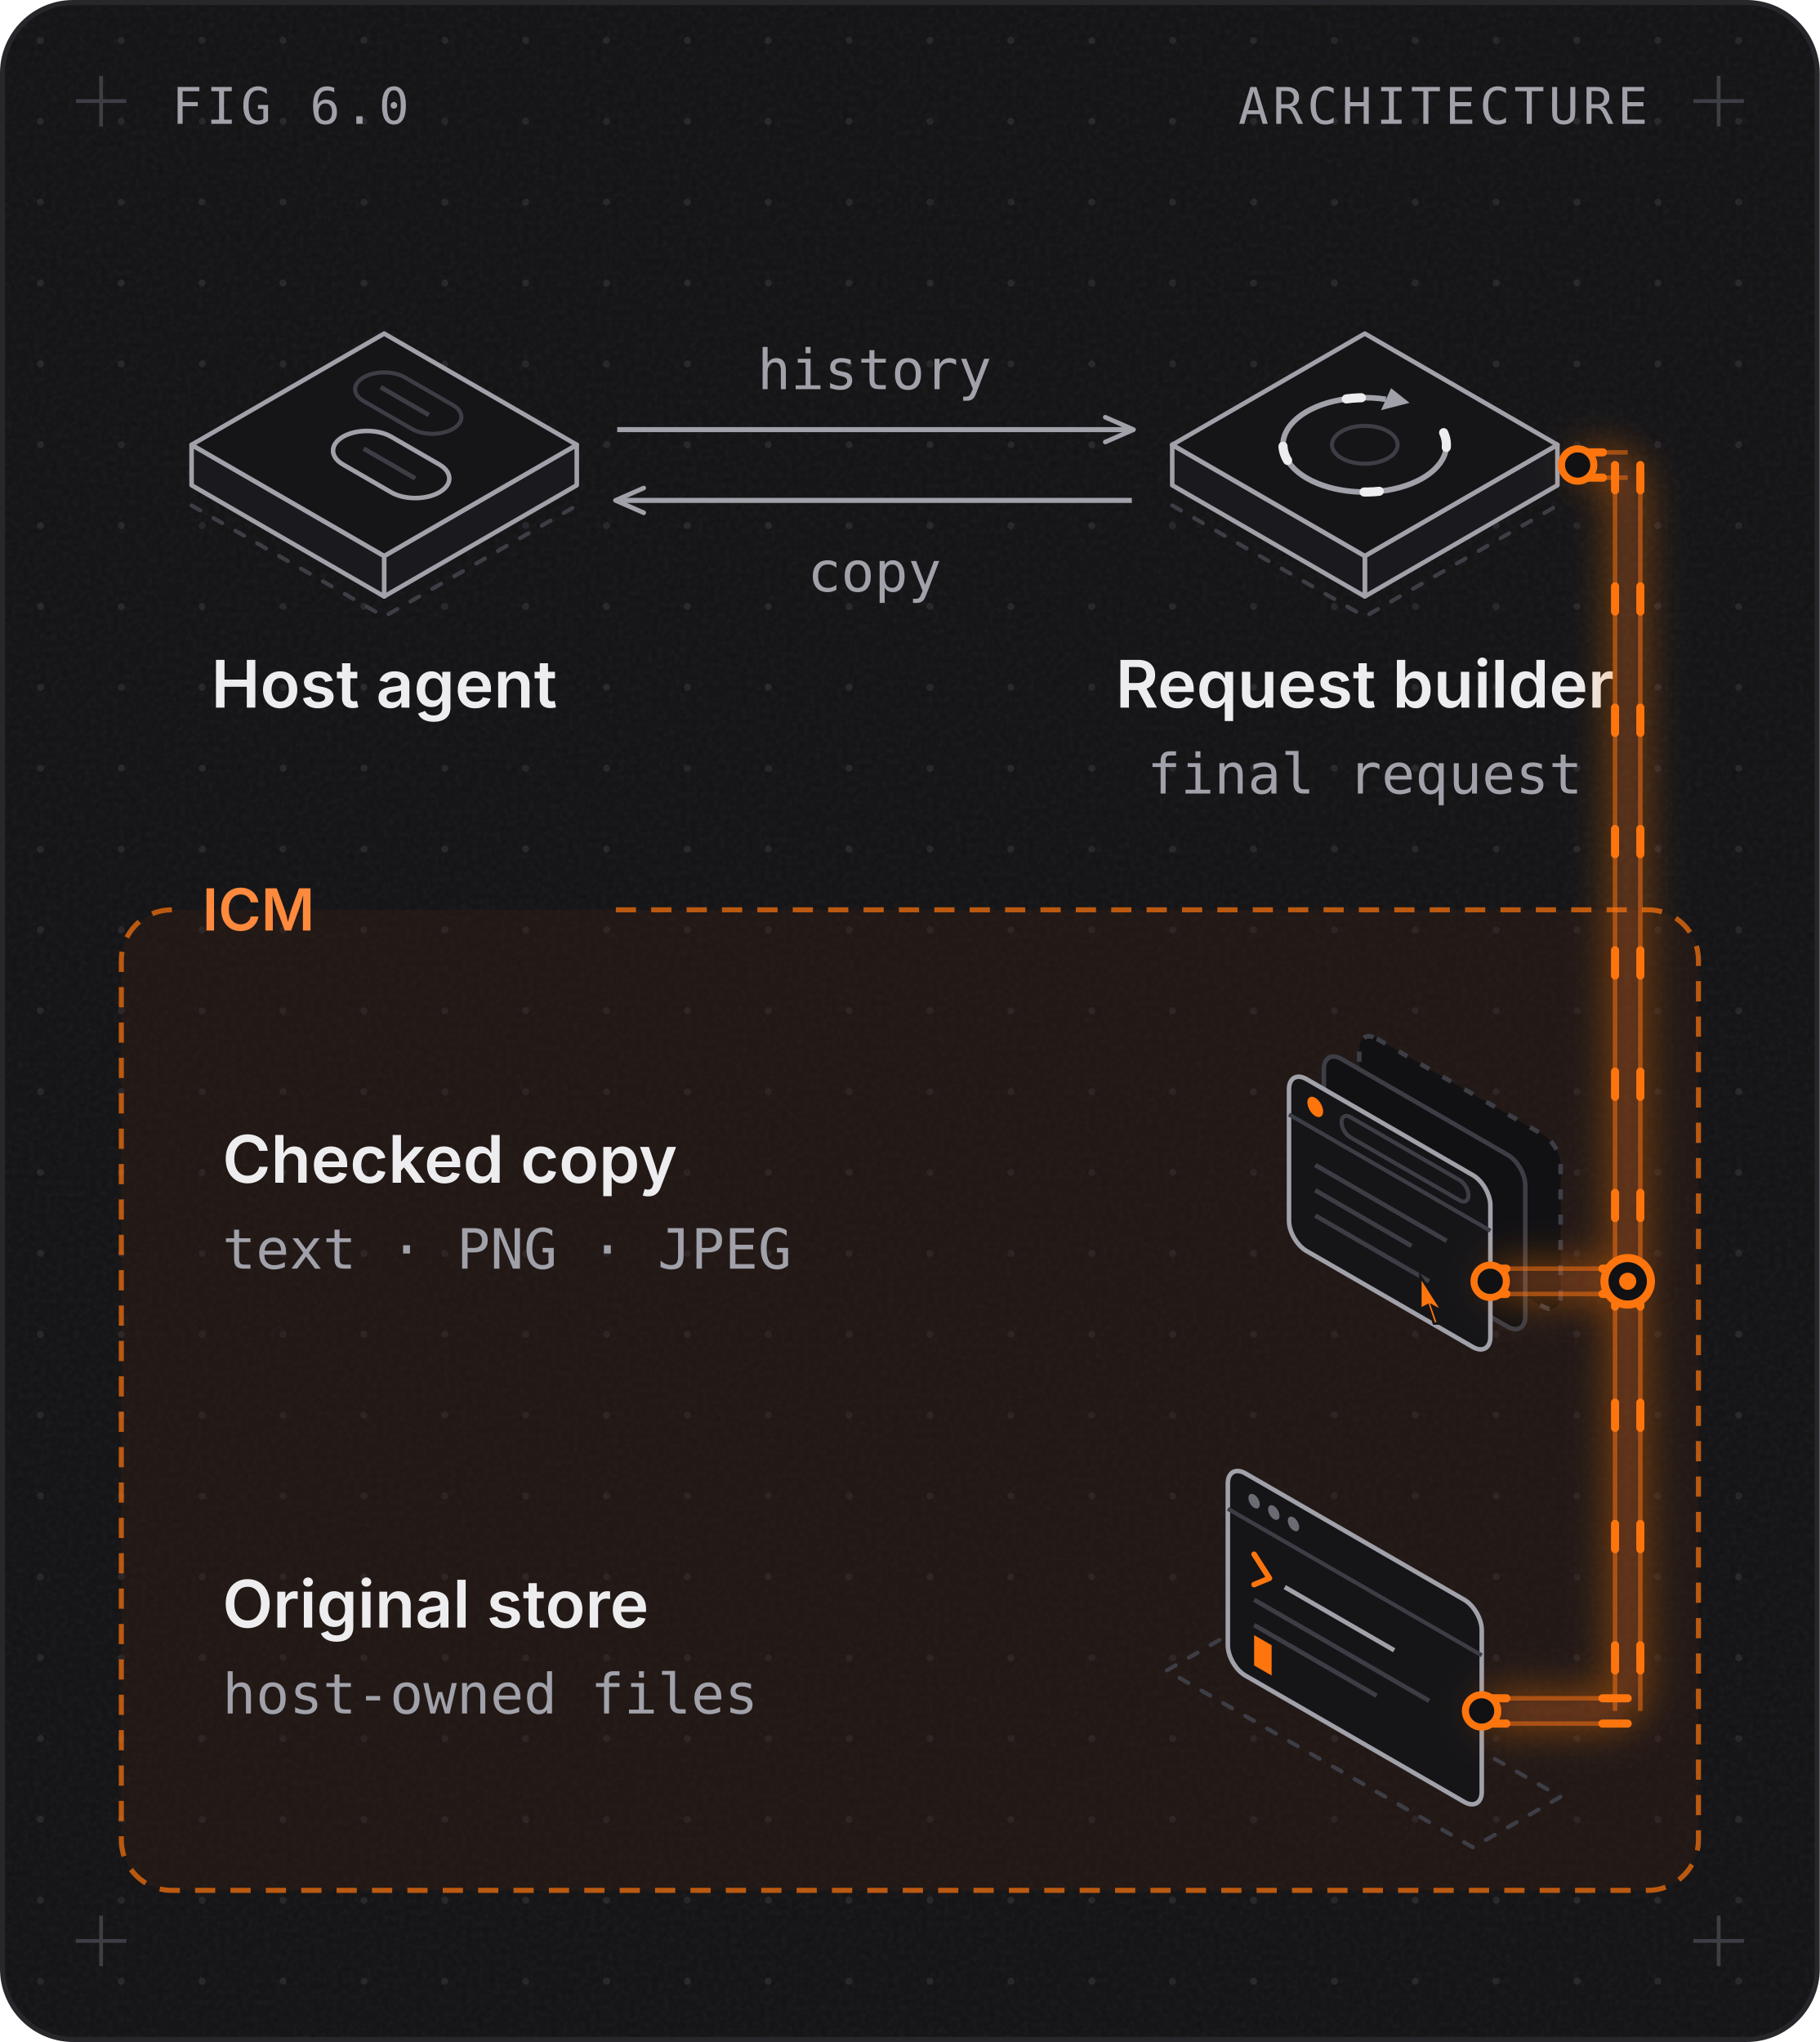
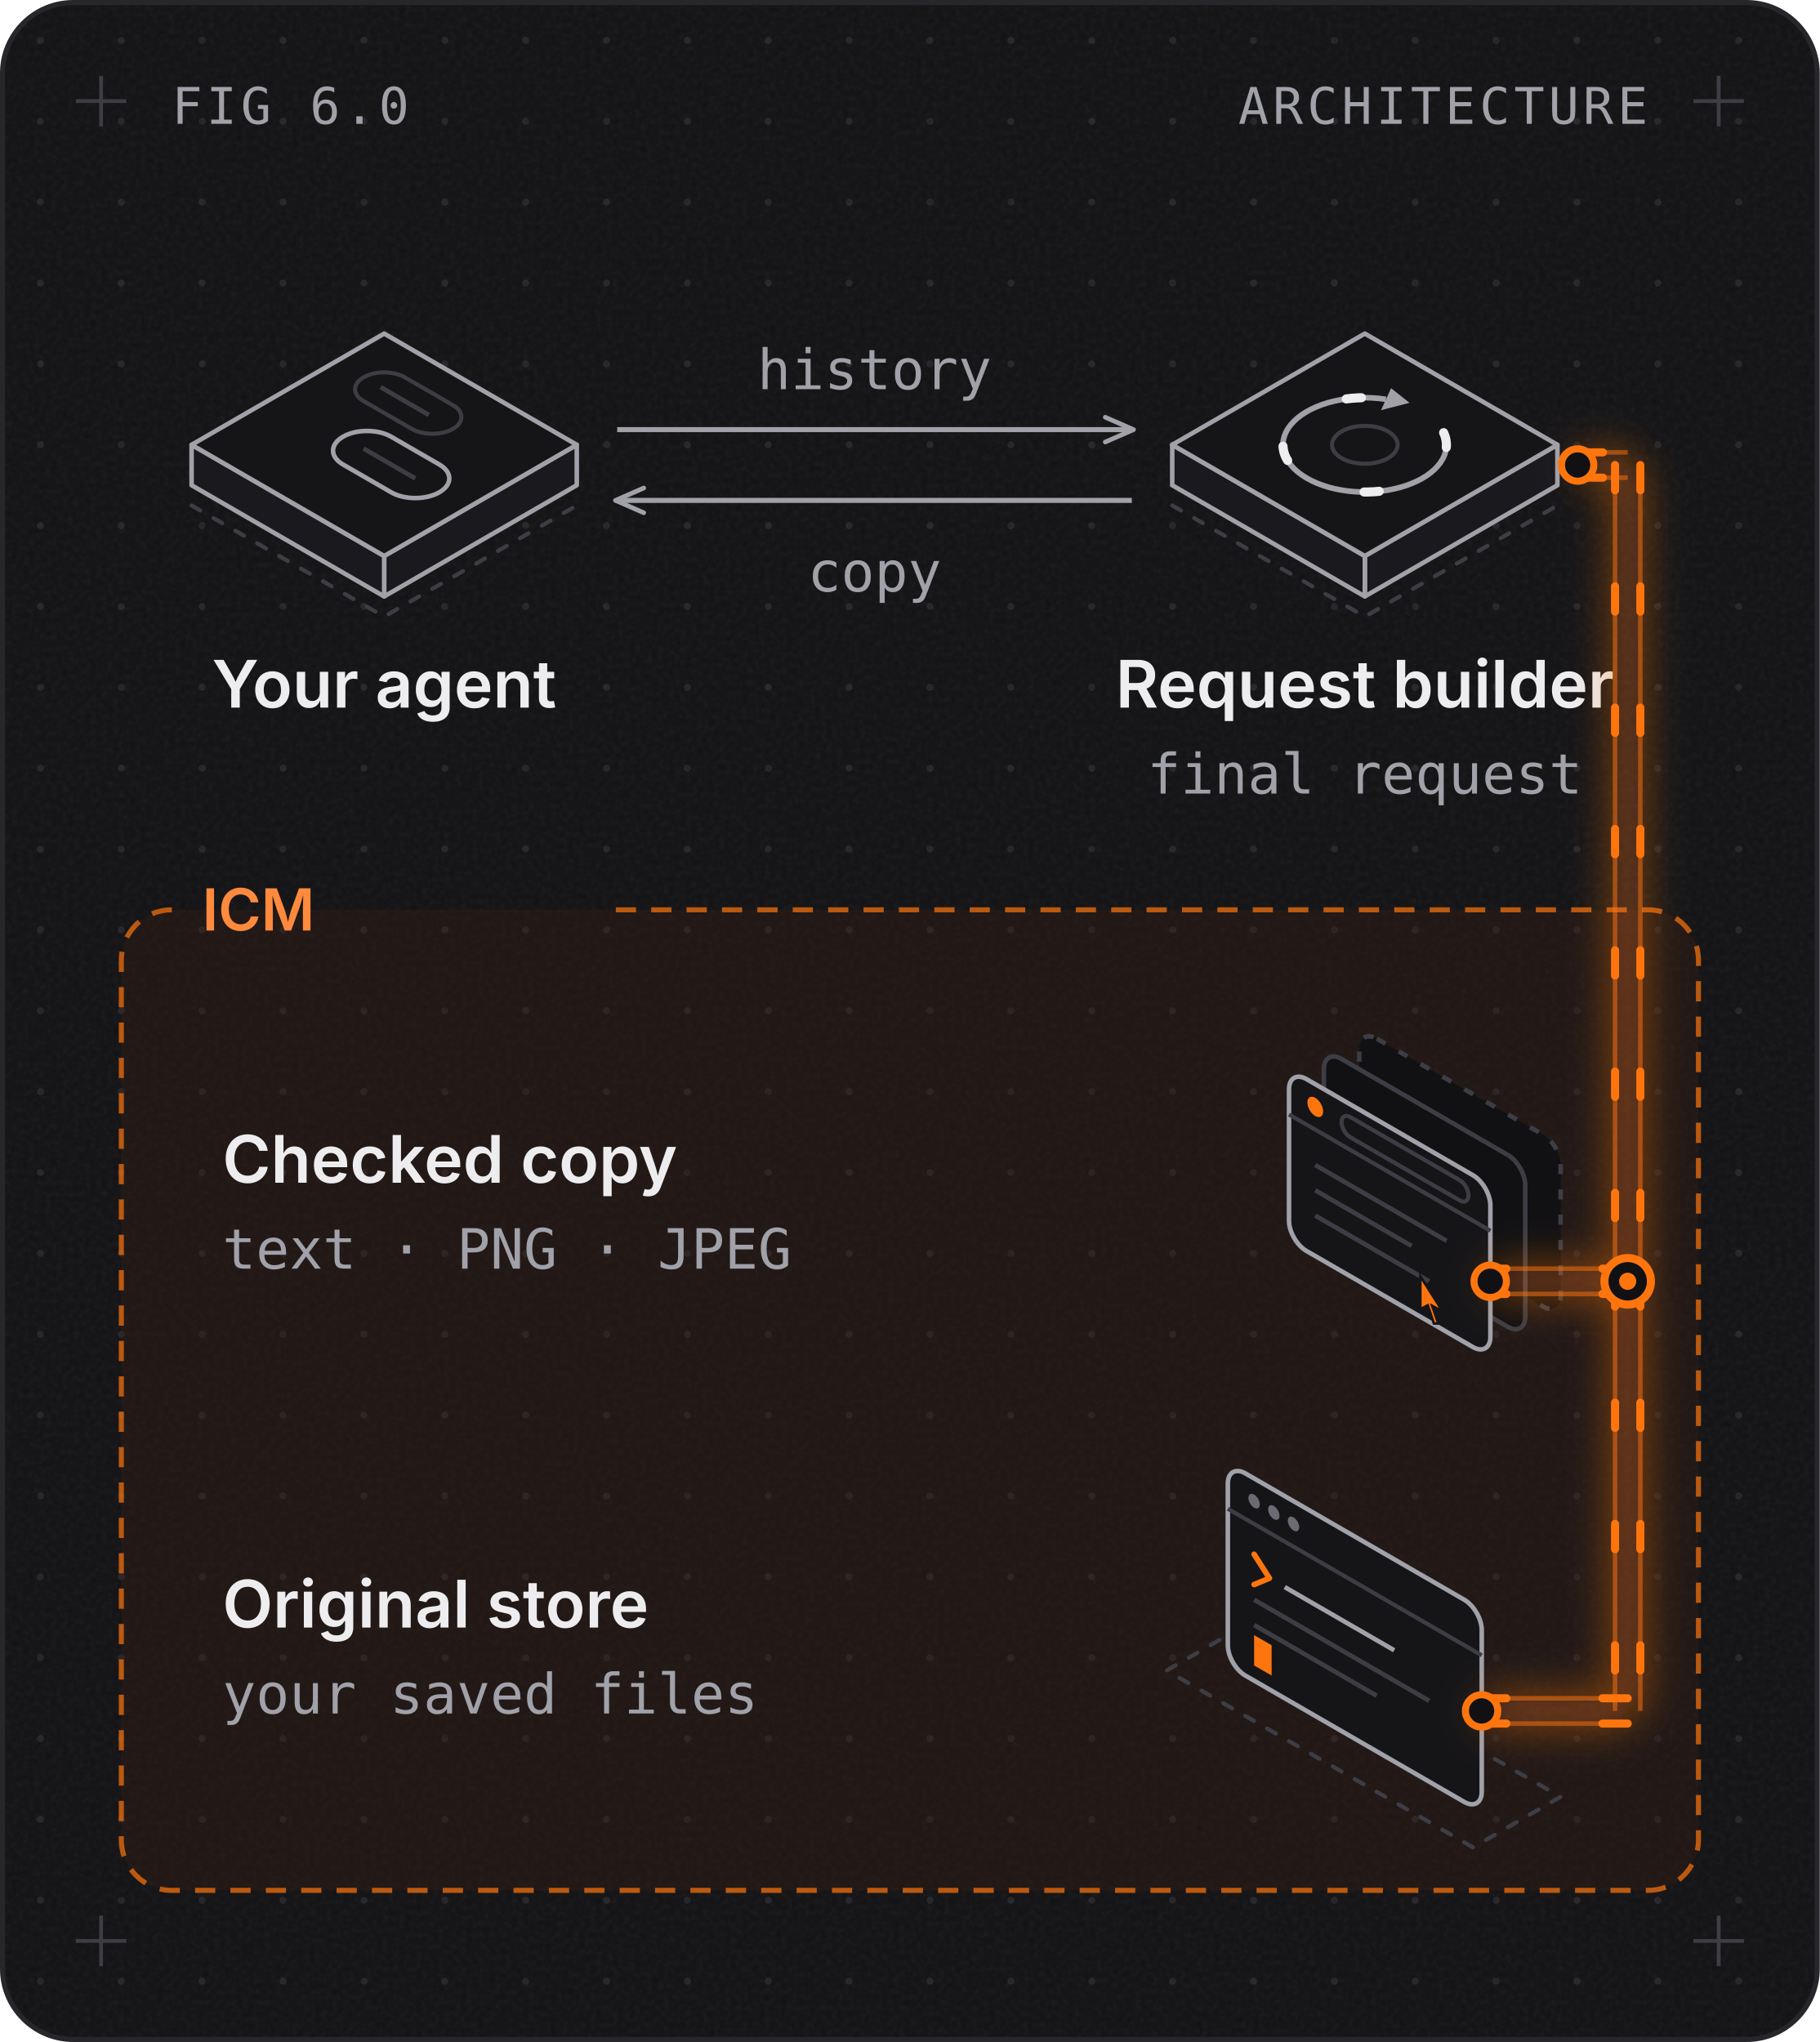
<svg xmlns="http://www.w3.org/2000/svg" viewBox="0 0 360 404" width="360" height="404" role="img" aria-labelledby="t d" fill="none">
  <style>.s{font-family:Geist, Inter, -apple-system, BlinkMacSystemFont, 'Segoe UI', Helvetica, Arial, sans-serif}.m{font-family:'Geist Mono', ui-monospace, SFMono-Regular, Menlo, monospace}text{font-kerning:normal}@keyframes fl{to{stroke-dashoffset:-24}}@keyframes spin{to{stroke-dashoffset:-20}}@keyframes blink{0%,49%{fill-opacity:1}50%,100%{fill-opacity:0}}@keyframes live{0%,100%{fill-opacity:1}50%{fill-opacity:.25}}@media (prefers-reduced-motion:no-preference){.pk{animation:fl 1.2s linear infinite}.rv{animation-direction:reverse}.spin{animation:spin 1.6s linear infinite}.blink{animation:blink 1.1s steps(1) infinite}.live{animation:live 1.8s ease-in-out infinite}}</style>
  <defs>
    <pattern id="dots" width="16" height="16" patternUnits="userSpaceOnUse">
      <circle cx="8" cy="8" r="0.7" fill="#232328" />
    </pattern>
    <filter id="grain" x="0" y="0" width="100%" height="100%">
      <feTurbulence type="fractalNoise" baseFrequency="0.9" numOctaves="2" seed="7" stitchTiles="stitch" />
      <feColorMatrix values="0 0 0 0 0.5  0 0 0 0 0.5  0 0 0 0 0.5  0 0 0 0.07 0" />
    </filter>
    <clipPath id="card">
      <rect x="0.5" y="0.5" width="359" height="403" rx="14" />
    </clipPath>
    <marker id="ah" viewBox="0 0 10 10" refX="8.5" refY="5" markerWidth="7" markerHeight="7" orient="auto-start-reverse">
      <path d="M1 1.5 L9 5 L1 8.5" stroke="#A1A1AA" stroke-width="1.3" fill="none" stroke-linejoin="round" stroke-linecap="round" />
    </marker>
    <filter id="glow" filterUnits="userSpaceOnUse" x="0" y="0" width="360" height="404">
      <feGaussianBlur stdDeviation="4" />
    </filter>
  </defs>
  <rect x="0.5" y="0.5" width="359" height="403" rx="14" fill="#111113" />
  <g clip-path="url(#card)">
    <rect width="360" height="404" fill="url(#dots)" />
    <rect width="360" height="404" filter="url(#grain)" />
  </g>
  <rect x="0.5" y="0.5" width="359" height="403" rx="14" fill="none" stroke="#26262B" />
  <path d="M15 20h10M20 15v10" stroke="#3D3D45" stroke-width="0.75" />
  <path d="M335 20h10M340 15v10" stroke="#3D3D45" stroke-width="0.75" />
  <path d="M15 384h10M20 379v10" stroke="#3D3D45" stroke-width="0.75" />
  <path d="M335 384h10M340 379v10" stroke="#3D3D45" stroke-width="0.75" />
  <text x="34.0" y="24.5" font-size="10" fill="#A1A1AA" letter-spacing="0.08em" class="m">FIG 6.0</text>
  <text x="326.0" y="24.5" font-size="10" fill="#A1A1AA" text-anchor="end" letter-spacing="0.08em" class="m">ARCHITECTURE</text>
  <polyline points="37.9,100.0 76.0,122.0 114.1,100.0" stroke="#3D3D45" stroke-width="0.8" stroke-dasharray="2 3" stroke-linejoin="round" stroke-linecap="round" />
  <polygon points="114.1,88.0 76.0,110.0 76.0,118.0 114.1,96.0" fill="#1A1A1E" stroke="#A1A1AA" stroke-width="0.9" stroke-linejoin="round" stroke-linecap="round" />
  <polygon points="37.9,88.0 76.0,110.0 76.0,118.0 37.9,96.0" fill="#1A1A1E" stroke="#A1A1AA" stroke-width="0.9" stroke-linejoin="round" stroke-linecap="round" />
  <polygon points="76.0,66.0 114.1,88.0 76.0,110.0 37.9,88.0" fill="#151518" stroke="#A1A1AA" stroke-width="0.9" stroke-linejoin="round" stroke-linecap="round" />
  <g transform="matrix(0.866,0.5,-0.866,0.5,76.0,66.0)">
    <rect x="6.3" y="6.3" width="20.4" height="9.4" rx="4.7" stroke="#3D3D45" stroke-width="0.8" vector-effect="non-scaling-stroke" />
    <rect x="15.7" y="19.6" width="22.0" height="11.0" rx="5.5" stroke="#A1A1AA" stroke-width="0.9" vector-effect="non-scaling-stroke" />
    <line x1="20.4" y1="25.1" x2="32.2" y2="25.1" stroke="#3D3D45" stroke-width="0.9" vector-effect="non-scaling-stroke" />
    <line x1="10.2" y1="11.0" x2="21.2" y2="11.0" stroke="#3D3D45" stroke-width="0.9" vector-effect="non-scaling-stroke" />
  </g>
  <polyline points="231.9,100.0 270.0,122.0 308.1,100.0" stroke="#3D3D45" stroke-width="0.8" stroke-dasharray="2 3" stroke-linejoin="round" stroke-linecap="round" />
  <polygon points="308.1,88.0 270.0,110.0 270.0,118.0 308.1,96.0" fill="#1A1A1E" stroke="#A1A1AA" stroke-width="0.9" stroke-linejoin="round" stroke-linecap="round" />
  <polygon points="231.9,88.0 270.0,110.0 270.0,118.0 231.9,96.0" fill="#1A1A1E" stroke="#A1A1AA" stroke-width="0.9" stroke-linejoin="round" stroke-linecap="round" />
  <polygon points="270.0,66.0 308.1,88.0 270.0,110.0 231.9,88.0" fill="#151518" stroke="#A1A1AA" stroke-width="0.9" stroke-linejoin="round" stroke-linecap="round" />
  <g transform="matrix(0.866,0.5,-0.866,0.5,270.0,66.0)">
    <circle cx="22.0" cy="22.0" r="5.3" stroke="#3D3D45" stroke-width="0.8" vector-effect="non-scaling-stroke" />
    <path d="M28.6 10.6A13.2 13.2 0 1 1 15.4 10.6" stroke="#A1A1AA" stroke-width="1.1" vector-effect="non-scaling-stroke" />
    <path class="spin" d="M28.6 10.6A13.2 13.2 0 1 1 15.4 10.6" stroke="#EDEDEF" stroke-width="1.8" stroke-dasharray="3 17" stroke-linecap="round" vector-effect="non-scaling-stroke" />
    <polygon points="18.8,8.6 13.8,7.8 17.0,13.3" fill="#A1A1AA" />
  </g>
-   <text x="76.0" y="140.0" font-size="13" fill="#EDEDEF" font-weight="600" text-anchor="middle" class="s">Host agent</text>
+   <text x="76.0" y="140.0" font-size="13" fill="#EDEDEF" font-weight="600" text-anchor="middle" class="s">Your agent</text>
  <text x="270.0" y="140.0" font-size="13" fill="#EDEDEF" font-weight="600" text-anchor="middle" class="s">Request builder</text>
  <text x="270.0" y="157.0" font-size="11" fill="#A1A1AA" text-anchor="middle" class="m">final request</text>
  <line x1="122.1" y1="85.0" x2="223.9" y2="85.0" stroke="#A1A1AA" stroke-width="1" marker-end="url(#ah)" />
  <line x1="223.9" y1="99.0" x2="122.1" y2="99.0" stroke="#A1A1AA" stroke-width="1" marker-end="url(#ah)" />
  <text x="173.0" y="77.0" font-size="11" fill="#A1A1AA" text-anchor="middle" class="m">history</text>
  <text x="173.0" y="117.0" font-size="11" fill="#A1A1AA" text-anchor="middle" class="m">copy</text>
  <rect x="24" y="180" width="312" height="194" rx="10" fill="#3A2214" fill-opacity=".35" />
  <path d="M34.0 180H34A10 10 0 0 0 24 190V364A10 10 0 0 0 34 374H326A10 10 0 0 0 336 364V190A10 10 0 0 0 326 180H121.7" stroke="#FE750E" stroke-opacity=".7" stroke-width="1" stroke-dasharray="4 3" />
  <text x="40.0" y="184.1" font-size="11.5" fill="#FF8A3D" font-weight="600" class="s">ICM</text>
  <g transform="matrix(0.866,0.5,0,1,268.9,237.5)">
    <rect x="0" y="-34" width="46" height="34" rx="4" fill="#111113" stroke="#3D3D45" stroke-width="0.9" stroke-dasharray="2 3" vector-effect="non-scaling-stroke" />
  </g>
  <g transform="matrix(0.866,0.5,0,1,261.9,241.5)">
    <rect x="0" y="-34" width="46" height="34" rx="4" fill="#111113" stroke="#3D3D45" stroke-width="0.9" vector-effect="non-scaling-stroke" />
  </g>
  <g transform="matrix(0.866,0.5,0,1,255.0,245.5)">
    <rect x="0" y="-34" width="46" height="34" rx="4" fill="#151518" stroke="#A1A1AA" stroke-width="0.9" vector-effect="non-scaling-stroke" />
    <line x1="0" y1="-25" x2="46" y2="-25" stroke="#3D3D45" stroke-width="0.8" vector-effect="non-scaling-stroke" />
    <circle class="live" cx="6" cy="-29.5" r="1.8" fill="#FE750E" />
    <rect x="12" y="-31.5" width="29" height="4" rx="2" stroke="#3D3D45" stroke-width="0.8" vector-effect="non-scaling-stroke" />
    <line x1="6" y1="-18" x2="36" y2="-18" stroke="#3D3D45" stroke-width="0.9" vector-effect="non-scaling-stroke" />
    <line x1="6" y1="-13" x2="28" y2="-13" stroke="#3D3D45" stroke-width="0.9" vector-effect="non-scaling-stroke" />
    <line x1="6" y1="-8" x2="32" y2="-8" stroke="#3D3D45" stroke-width="0.9" vector-effect="non-scaling-stroke" />
    <path d="M30 -8 l0 6.5 l1.7 -1.6 l1.4 2.9 l1 -.5 l-1.4 -2.8 l2.4 -.1z" fill="#FE750E" stroke="#151518" stroke-width="0.5" vector-effect="non-scaling-stroke" />
  </g>
  <polygon points="248.1,320.5 308.7,355.5 291.4,365.5 230.8,330.5" stroke="#3D3D45" stroke-width="0.8" stroke-dasharray="2 3" stroke-linejoin="round" stroke-linecap="round" />
  <g transform="matrix(0.866,0.5,0,1,242.9,329.5)">
    <rect x="0" y="-40" width="58" height="40" rx="4" fill="#151518" stroke="#A1A1AA" stroke-width="0.9" vector-effect="non-scaling-stroke" />
    <line x1="0" y1="-31" x2="58" y2="-31" stroke="#3D3D45" stroke-width="0.8" vector-effect="non-scaling-stroke" />
    <circle cx="6.0" cy="-35.5" r="1.3" fill="#6B6B74" />
    <circle cx="10.5" cy="-35.5" r="1.3" fill="#6B6B74" />
    <circle cx="15.0" cy="-35.5" r="1.3" fill="#6B6B74" />
    <path d="M6 -25 l3.5 3 l-3.5 3" stroke="#FE750E" stroke-width="1.1" stroke-linejoin="round" stroke-linecap="round" vector-effect="non-scaling-stroke" />
    <line x1="13" y1="-22" x2="38" y2="-22" stroke="#A1A1AA" stroke-width="0.9" vector-effect="non-scaling-stroke" />
    <line x1="6" y1="-16" x2="46" y2="-16" stroke="#3D3D45" stroke-width="0.9" vector-effect="non-scaling-stroke" />
    <line x1="6" y1="-11" x2="34" y2="-11" stroke="#3D3D45" stroke-width="0.9" vector-effect="non-scaling-stroke" />
    <rect class="blink" x="6" y="-9" width="4" height="6" fill="#FE750E" />
  </g>
  <text x="44.0" y="234.0" font-size="13" fill="#EDEDEF" font-weight="600" class="s">Checked copy</text>
  <text x="44.0" y="251.0" font-size="11" fill="#A1A1AA" class="m">text · PNG · JPEG</text>
  <text x="44.0" y="322.0" font-size="13" fill="#EDEDEF" font-weight="600" class="s">Original store</text>
-   <text x="44.0" y="339.0" font-size="11" fill="#A1A1AA" class="m">host-owned files</text>
+   <text x="44.0" y="339.0" font-size="11" fill="#A1A1AA" class="m">your saved files</text>
  <rect x="312.1" y="89.0" width="9.9" height="6" rx="3" fill="#FE750E" fill-opacity="0.5" filter="url(#glow)" />
  <line x1="312.1" y1="89.5" x2="322.0" y2="89.5" stroke="#FE750E" stroke-width="0.9" stroke-opacity=".5" />
  <line x1="312.1" y1="94.5" x2="322.0" y2="94.5" stroke="#FE750E" stroke-width="0.9" stroke-opacity=".5" />
  <line class="pk" x1="312.1" y1="89.5" x2="322.0" y2="89.5" stroke="#FE750E" stroke-width="1.6" stroke-linecap="round" stroke-dasharray="5 19" />
  <line class="pk rv" x1="312.1" y1="94.5" x2="322.0" y2="94.5" stroke="#FE750E" stroke-width="1.6" stroke-linecap="round" stroke-dasharray="5 19" />
  <rect x="319.0" y="92.0" width="6" height="161.5" rx="3" fill="#FE750E" fill-opacity="0.5" filter="url(#glow)" />
  <line x1="319.5" y1="92.0" x2="319.5" y2="253.5" stroke="#FE750E" stroke-width="0.9" stroke-opacity=".5" />
  <line x1="324.5" y1="92.0" x2="324.5" y2="253.5" stroke="#FE750E" stroke-width="0.9" stroke-opacity=".5" />
  <line class="pk" x1="319.5" y1="92.0" x2="319.5" y2="253.5" stroke="#FE750E" stroke-width="1.6" stroke-linecap="round" stroke-dasharray="5 19" />
  <line class="pk rv" x1="324.5" y1="92.0" x2="324.5" y2="253.5" stroke="#FE750E" stroke-width="1.6" stroke-linecap="round" stroke-dasharray="5 19" />
  <rect x="294.8" y="250.5" width="27.2" height="6" rx="3" fill="#FE750E" fill-opacity="0.5" filter="url(#glow)" />
  <line x1="322.0" y1="251.0" x2="294.8" y2="251.0" stroke="#FE750E" stroke-width="0.9" stroke-opacity=".5" />
  <line x1="322.0" y1="256.0" x2="294.8" y2="256.0" stroke="#FE750E" stroke-width="0.9" stroke-opacity=".5" />
  <line class="pk" x1="322.0" y1="251.0" x2="294.8" y2="251.0" stroke="#FE750E" stroke-width="1.6" stroke-linecap="round" stroke-dasharray="5 19" />
  <line class="pk rv" x1="322.0" y1="256.0" x2="294.8" y2="256.0" stroke="#FE750E" stroke-width="1.6" stroke-linecap="round" stroke-dasharray="5 19" />
  <rect x="319.0" y="253.5" width="6" height="85.0" rx="3" fill="#FE750E" fill-opacity="0.5" filter="url(#glow)" />
  <line x1="319.5" y1="253.5" x2="319.5" y2="338.5" stroke="#FE750E" stroke-width="0.9" stroke-opacity=".5" />
  <line x1="324.5" y1="253.5" x2="324.5" y2="338.5" stroke="#FE750E" stroke-width="0.9" stroke-opacity=".5" />
  <line class="pk" x1="319.5" y1="253.5" x2="319.5" y2="338.5" stroke="#FE750E" stroke-width="1.6" stroke-linecap="round" stroke-dasharray="5 19" />
  <line class="pk rv" x1="324.5" y1="253.5" x2="324.5" y2="338.5" stroke="#FE750E" stroke-width="1.6" stroke-linecap="round" stroke-dasharray="5 19" />
  <rect x="293.1" y="335.5" width="28.9" height="6" rx="3" fill="#FE750E" fill-opacity="0.5" filter="url(#glow)" />
  <line x1="322.0" y1="336.0" x2="293.1" y2="336.0" stroke="#FE750E" stroke-width="0.9" stroke-opacity=".5" />
  <line x1="322.0" y1="341.0" x2="293.1" y2="341.0" stroke="#FE750E" stroke-width="0.9" stroke-opacity=".5" />
  <line class="pk" x1="322.0" y1="336.0" x2="293.1" y2="336.0" stroke="#FE750E" stroke-width="1.6" stroke-linecap="round" stroke-dasharray="5 19" />
  <line class="pk rv" x1="322.0" y1="341.0" x2="293.1" y2="341.0" stroke="#FE750E" stroke-width="1.6" stroke-linecap="round" stroke-dasharray="5 19" />
  <circle cx="312.1" cy="92.0" r="3.2" fill="#111113" stroke="#FE750E" stroke-width="1.4" />
  <circle cx="322.0" cy="253.5" r="4.6" fill="#111113" stroke="#FE750E" stroke-width="1.6" />
  <circle cx="322.0" cy="253.5" r="1.7" fill="#FE750E" />
  <circle cx="294.8" cy="253.5" r="3.2" fill="#111113" stroke="#FE750E" stroke-width="1.4" />
  <circle cx="293.1" cy="338.5" r="3.2" fill="#111113" stroke="#FE750E" stroke-width="1.4" />
</svg>
